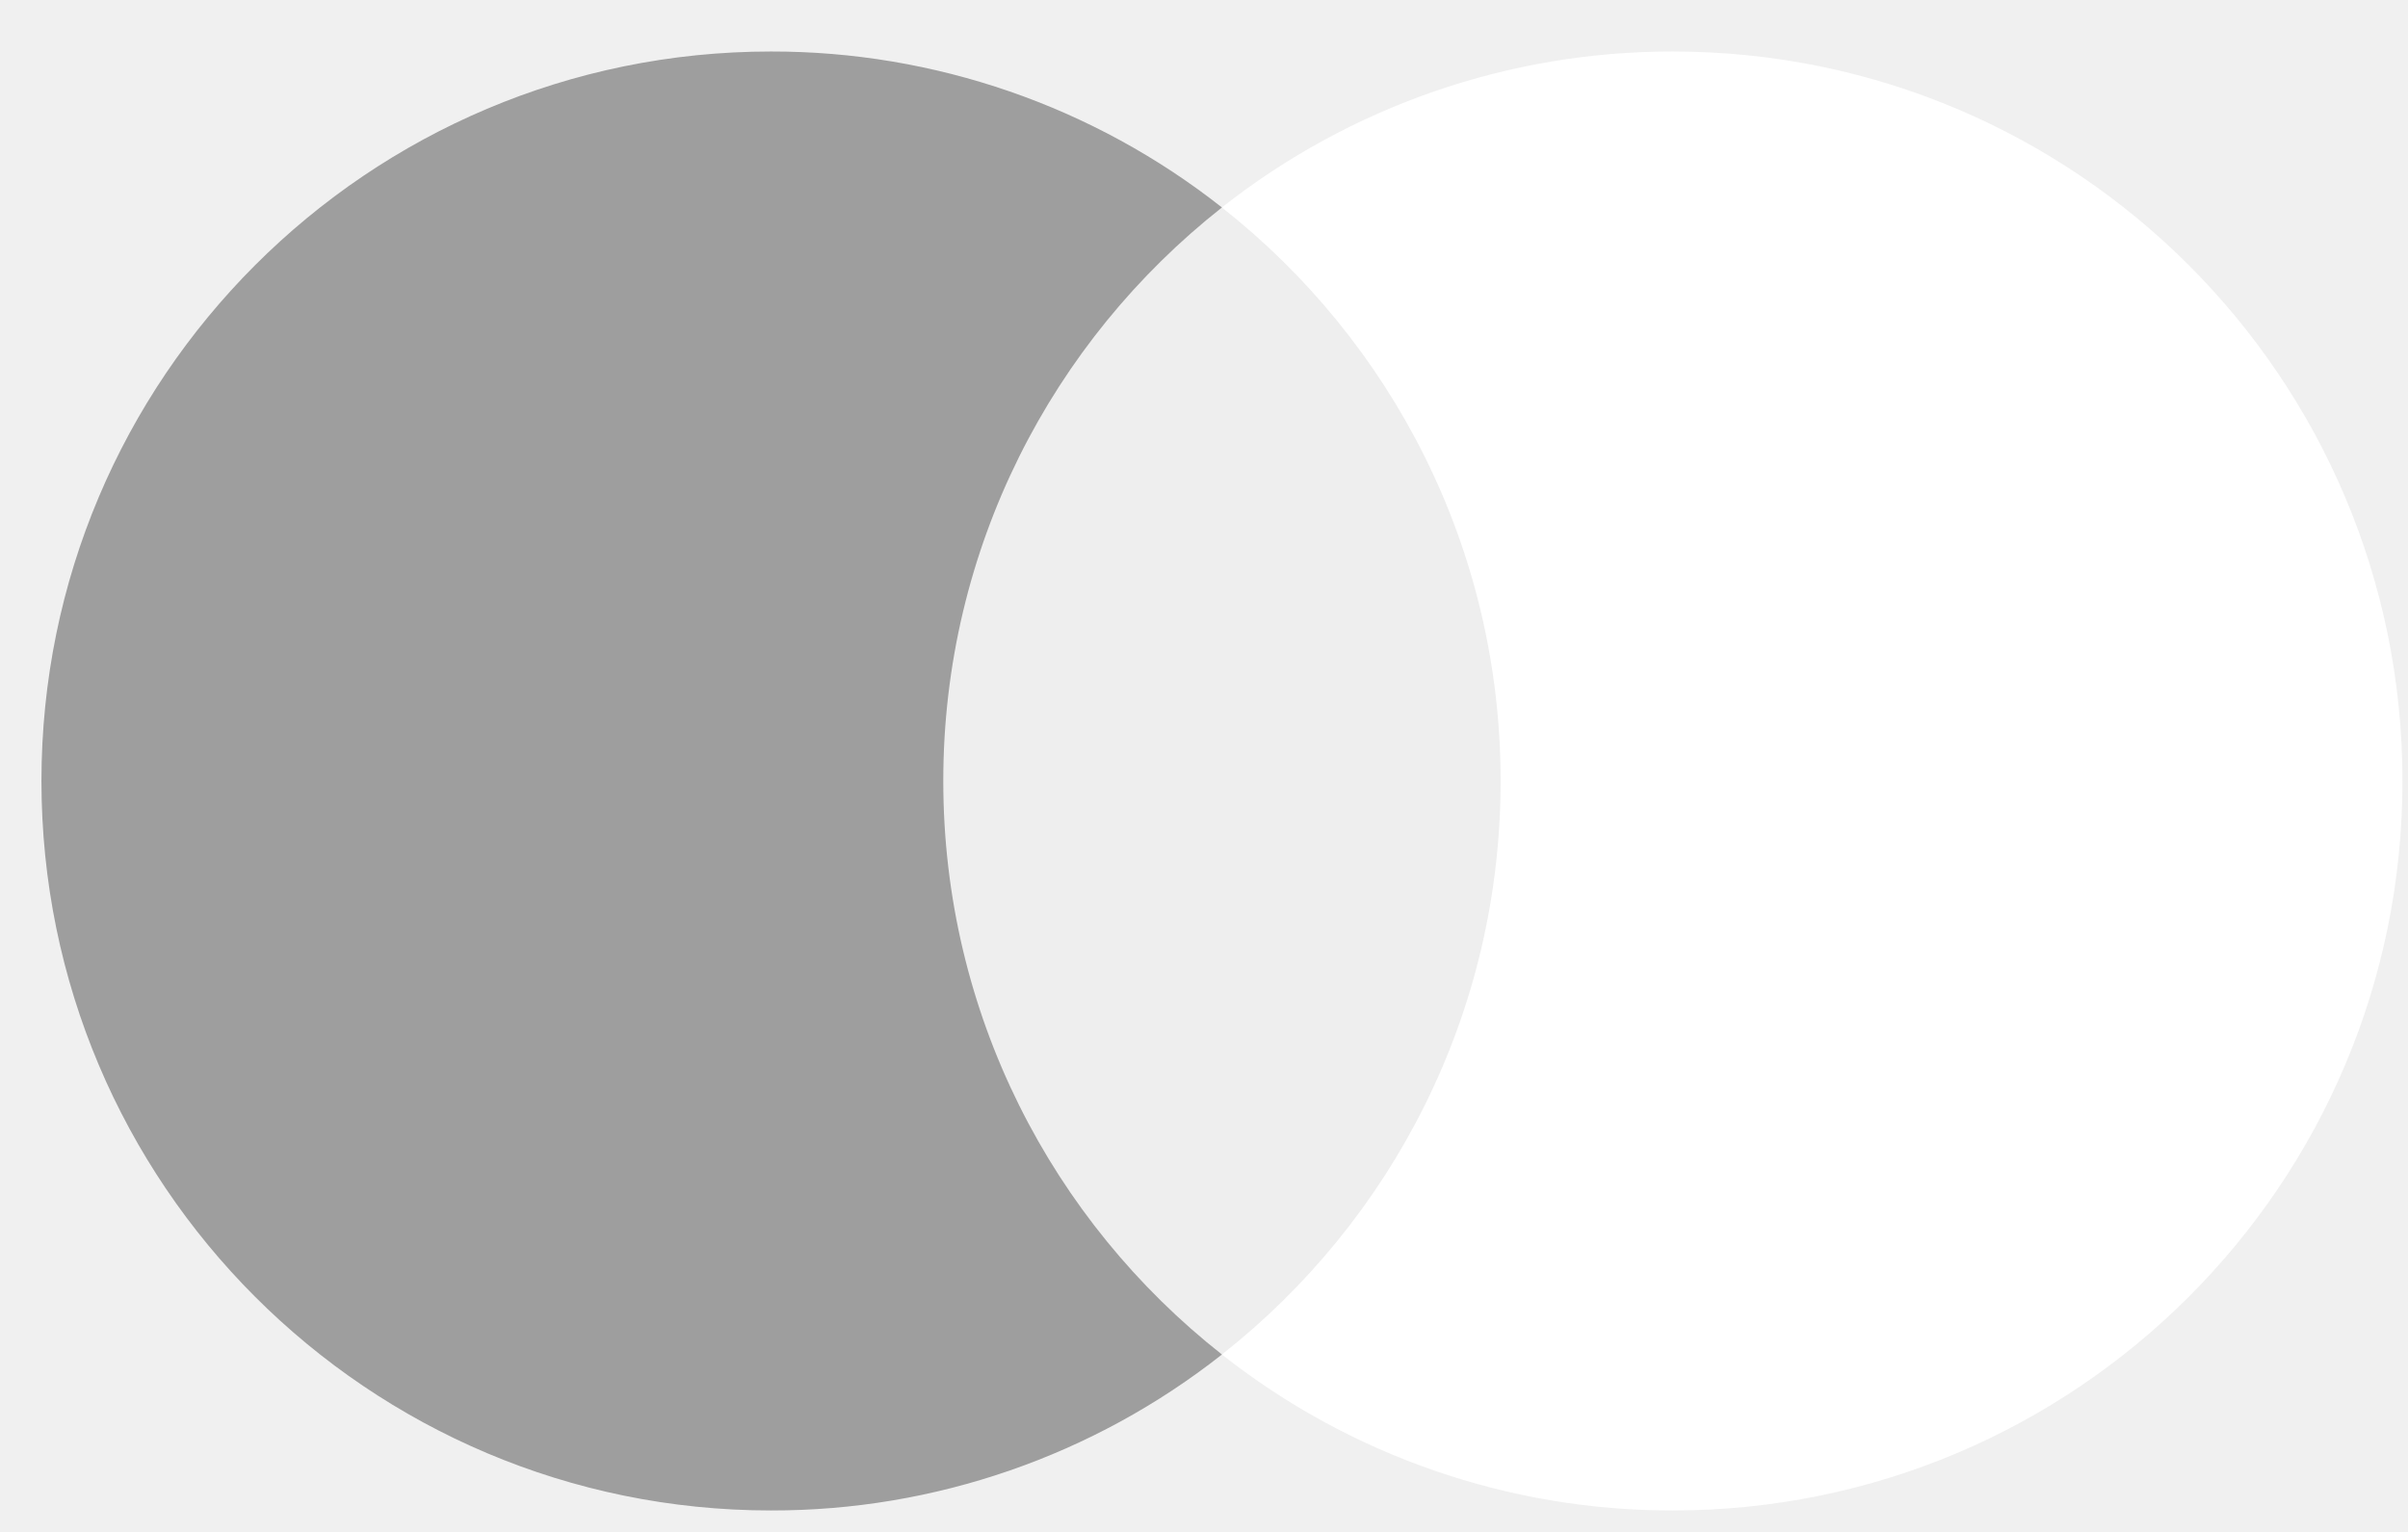
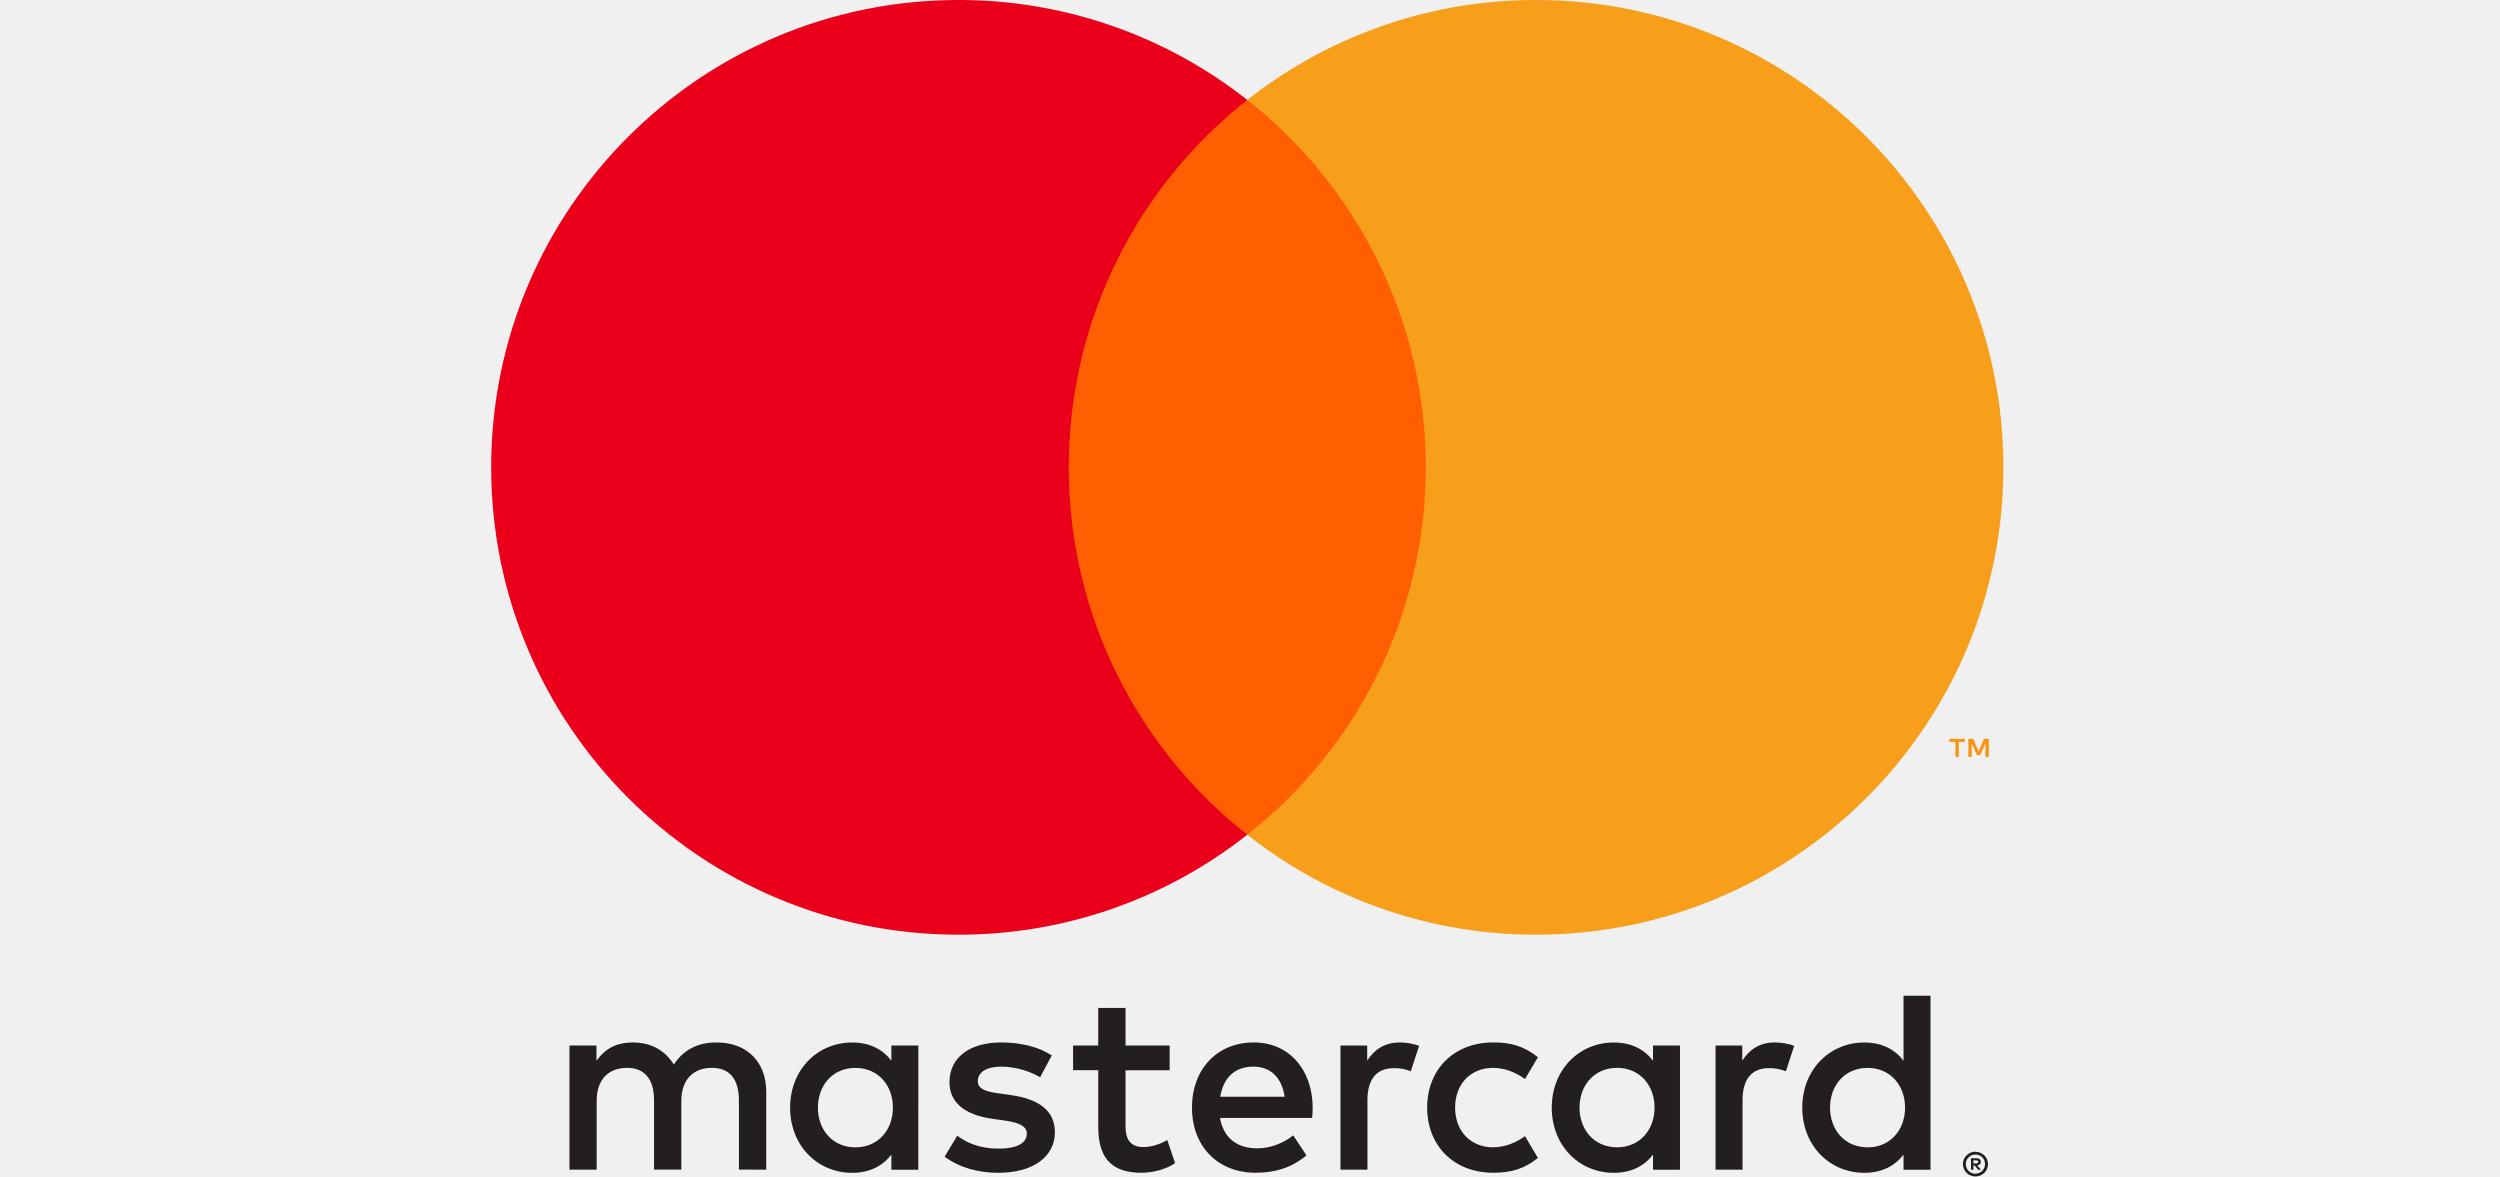
- <svg xmlns="http://www.w3.org/2000/svg" width="33" height="21" viewBox="0 0 33 21" fill="none">
-   <path d="M21.121 18.568H12.372V2.844H21.122L21.121 18.568Z" fill="#EEEEEE" />
-   <path d="M32.924 10.706C32.924 16.229 28.448 20.706 22.926 20.706C20.684 20.71 18.506 19.956 16.745 18.568C19.072 16.737 20.565 13.896 20.565 10.706C20.565 7.517 19.072 4.676 16.745 2.844C18.506 1.456 20.683 0.703 22.925 0.706C28.448 0.706 32.924 5.183 32.924 10.706" fill="white" />
-   <path d="M12.927 10.706C12.927 7.517 14.42 4.676 16.746 2.844C14.985 1.456 12.808 0.703 10.566 0.706C5.044 0.706 0.568 5.183 0.568 10.706C0.568 16.229 5.044 20.706 10.566 20.706C12.808 20.71 14.985 19.956 16.746 18.568C14.42 16.738 12.927 13.896 12.927 10.706Z" fill="#9E9E9E" />
+ <svg xmlns="http://www.w3.org/2000/svg" width="51" height="24" viewBox="0 0 129 100" fill="none">
+   <path d="M125.989 98.634V98.891H126.228C126.273 98.891 126.318 98.88 126.357 98.858C126.372 98.847 126.385 98.832 126.393 98.815C126.402 98.798 126.406 98.779 126.405 98.76C126.406 98.741 126.402 98.722 126.393 98.706C126.385 98.689 126.372 98.674 126.357 98.664C126.318 98.641 126.273 98.629 126.228 98.631H125.989V98.634ZM126.231 98.452C126.334 98.446 126.435 98.475 126.519 98.535C126.552 98.563 126.579 98.598 126.596 98.637C126.614 98.677 126.622 98.72 126.62 98.763C126.621 98.8 126.615 98.837 126.601 98.872C126.587 98.906 126.566 98.937 126.539 98.963C126.474 99.019 126.394 99.052 126.309 99.058L126.63 99.425H126.383L126.087 99.061H125.991V99.425H125.784V98.453H126.234L126.231 98.452ZM126.167 99.76C126.275 99.761 126.383 99.739 126.482 99.696C126.578 99.655 126.665 99.596 126.739 99.522C126.813 99.448 126.872 99.361 126.913 99.265C126.998 99.061 126.998 98.832 126.913 98.629C126.872 98.533 126.813 98.446 126.739 98.372C126.665 98.298 126.578 98.239 126.482 98.197C126.382 98.156 126.275 98.136 126.167 98.137C126.057 98.136 125.947 98.156 125.845 98.197C125.747 98.238 125.658 98.297 125.582 98.372C125.469 98.488 125.392 98.636 125.361 98.796C125.331 98.956 125.348 99.121 125.411 99.271C125.45 99.368 125.508 99.455 125.582 99.528C125.658 99.603 125.747 99.662 125.845 99.702C125.947 99.746 126.056 99.768 126.167 99.767M126.167 97.903C126.449 97.903 126.72 98.014 126.922 98.212C127.019 98.307 127.096 98.42 127.149 98.545C127.204 98.674 127.232 98.812 127.232 98.951C127.232 99.091 127.204 99.23 127.149 99.358C127.095 99.482 127.018 99.596 126.922 99.692C126.823 99.786 126.708 99.862 126.583 99.916C126.451 99.972 126.31 100.001 126.167 100C126.022 100.001 125.878 99.973 125.745 99.916C125.618 99.864 125.502 99.787 125.404 99.692C125.308 99.592 125.232 99.475 125.18 99.347C125.125 99.219 125.096 99.08 125.096 98.941C125.096 98.801 125.125 98.663 125.18 98.534C125.233 98.409 125.31 98.296 125.407 98.201C125.504 98.103 125.62 98.027 125.748 97.976C125.882 97.92 126.025 97.891 126.17 97.892M27.771 94.148C27.771 92.294 28.985 90.772 30.97 90.772C32.867 90.772 34.147 92.229 34.147 94.148C34.147 96.068 32.867 97.525 30.97 97.525C28.985 97.525 27.771 96.002 27.771 94.148ZM36.31 94.148V88.873H34.016V90.158C33.289 89.208 32.185 88.612 30.685 88.612C27.729 88.612 25.409 90.931 25.409 94.151C25.409 97.371 27.728 99.69 30.685 99.69C32.185 99.69 33.289 99.093 34.016 98.144V99.425H36.307V94.148H36.31ZM113.803 94.148C113.803 92.294 115.017 90.772 117.003 90.772C118.902 90.772 120.18 92.229 120.18 94.148C120.18 96.068 118.902 97.525 117.003 97.525C115.018 97.525 113.803 96.002 113.803 94.148ZM122.344 94.148V84.638H120.049V90.158C119.322 89.208 118.218 88.612 116.718 88.612C113.762 88.612 111.442 90.931 111.442 94.151C111.442 97.371 113.76 99.69 116.718 99.69C118.218 99.69 119.322 99.093 120.049 98.144V99.425H122.344V94.148ZM64.775 90.663C66.253 90.663 67.202 91.59 67.444 93.221H61.972C62.216 91.698 63.141 90.663 64.775 90.663M64.821 88.607C61.73 88.607 59.568 90.856 59.568 94.145C59.568 97.499 61.817 99.684 64.975 99.684C66.563 99.684 68.018 99.287 69.298 98.206L68.174 96.506C67.29 97.213 66.164 97.609 65.106 97.609C63.628 97.609 62.282 96.925 61.951 95.026H69.782C69.805 94.741 69.828 94.453 69.828 94.144C69.805 90.856 67.772 88.606 64.82 88.606M92.51 94.144C92.51 92.291 93.724 90.768 95.709 90.768C97.606 90.768 98.886 92.225 98.886 94.144C98.886 96.064 97.606 97.521 95.709 97.521C93.724 97.521 92.509 95.998 92.509 94.144M101.048 94.144V88.873H98.756V90.158C98.026 89.208 96.925 88.612 95.424 88.612C92.468 88.612 90.149 90.931 90.149 94.151C90.149 97.371 92.467 99.69 95.424 99.69C96.925 99.69 98.026 99.093 98.756 98.144V99.425H101.048V94.148L101.048 94.144ZM79.558 94.144C79.558 97.344 81.785 99.683 85.184 99.683C86.773 99.683 87.831 99.33 88.976 98.426L87.874 96.572C87.013 97.191 86.109 97.521 85.111 97.521C83.28 97.499 81.934 96.175 81.934 94.144C81.934 92.114 83.28 90.791 85.111 90.768C86.107 90.768 87.011 91.099 87.874 91.717L88.976 89.864C87.829 88.959 86.771 88.606 85.184 88.606C81.785 88.606 79.558 90.944 79.558 94.144ZM109.124 88.606C107.801 88.606 106.939 89.225 106.343 90.151V88.873H104.071V99.419H106.367V93.507C106.367 91.762 107.117 90.792 108.616 90.792C109.107 90.785 109.594 90.875 110.05 91.058L110.757 88.896C110.249 88.696 109.587 88.608 109.123 88.608M47.648 89.711C46.545 88.984 45.025 88.608 43.348 88.608C40.676 88.608 38.955 89.889 38.955 91.984C38.955 93.704 40.236 94.765 42.594 95.096L43.678 95.25C44.935 95.427 45.529 95.757 45.529 96.353C45.529 97.169 44.694 97.634 43.125 97.634C41.537 97.634 40.39 97.126 39.617 96.531L38.54 98.319C39.797 99.246 41.386 99.688 43.106 99.688C46.152 99.688 47.917 98.253 47.917 96.245C47.917 94.391 46.528 93.422 44.232 93.091L43.152 92.934C42.159 92.805 41.363 92.606 41.363 91.899C41.363 91.127 42.113 90.663 43.371 90.663C44.718 90.663 46.021 91.171 46.66 91.568L47.652 89.714L47.648 89.711ZM77.241 88.61C75.918 88.61 75.056 89.229 74.463 90.155V88.873H72.19V99.419H74.484V93.507C74.484 91.762 75.234 90.792 76.733 90.792C77.224 90.785 77.711 90.875 78.167 91.058L78.874 88.896C78.366 88.696 77.704 88.608 77.24 88.608M57.67 88.873H53.92V85.673H51.601V88.873H49.462V90.969H51.601V95.78C51.601 98.227 52.551 99.684 55.264 99.684C56.259 99.684 57.406 99.376 58.133 98.869L57.471 96.905C56.786 97.302 56.036 97.501 55.44 97.501C54.294 97.501 53.92 96.795 53.92 95.736V90.971H57.67V88.873ZM23.381 99.422V92.803C23.381 90.31 21.793 88.633 19.232 88.61C17.886 88.588 16.497 89.007 15.525 90.487C14.797 89.317 13.651 88.61 12.039 88.61C10.913 88.61 9.812 88.941 8.95 90.176V88.873H6.655V99.419H8.968V93.571C8.968 91.74 9.983 90.768 11.551 90.768C13.074 90.768 13.845 91.76 13.845 93.548V99.418H16.163V93.57C16.163 91.739 17.222 90.766 18.744 90.766C20.31 90.766 21.058 91.759 21.058 93.547V99.416L23.381 99.422Z" fill="#231F20" />
+   <path d="M127.297 64.339V62.797H126.895L126.43 63.855L125.968 62.797H125.565V64.339H125.851V63.178L126.285 64.18H126.581L127.015 63.175V64.339H127.298H127.297ZM124.749 64.339V63.061H125.263V62.801H123.949V63.061H124.463V64.339H124.746H124.749Z" fill="#F79410" />
+   <path d="M81.648 70.953H46.892V8.492H81.648L81.648 70.953Z" fill="#FF5F00" />
+   <path d="M49.095 39.724C49.095 27.054 55.028 15.767 64.266 8.493C57.273 2.979 48.624 -0.013 39.719 4.32054e-05C17.782 4.32054e-05 0 17.785 0 39.724C0 61.663 17.782 79.448 39.719 79.448C48.624 79.461 57.273 76.469 64.266 70.955C55.029 63.682 49.095 52.395 49.095 39.724Z" fill="#EB001B" />
+   <path d="M128.537 39.724C128.537 61.663 110.755 79.448 88.818 79.448C79.912 79.461 71.262 76.469 64.268 70.955C73.508 63.681 79.441 52.395 79.441 39.724C79.441 27.053 73.508 15.767 64.268 8.494C71.262 2.98 79.912 -0.013 88.818 0C110.754 0 128.537 17.785 128.537 39.724" fill="#F79E1B" />
</svg>
